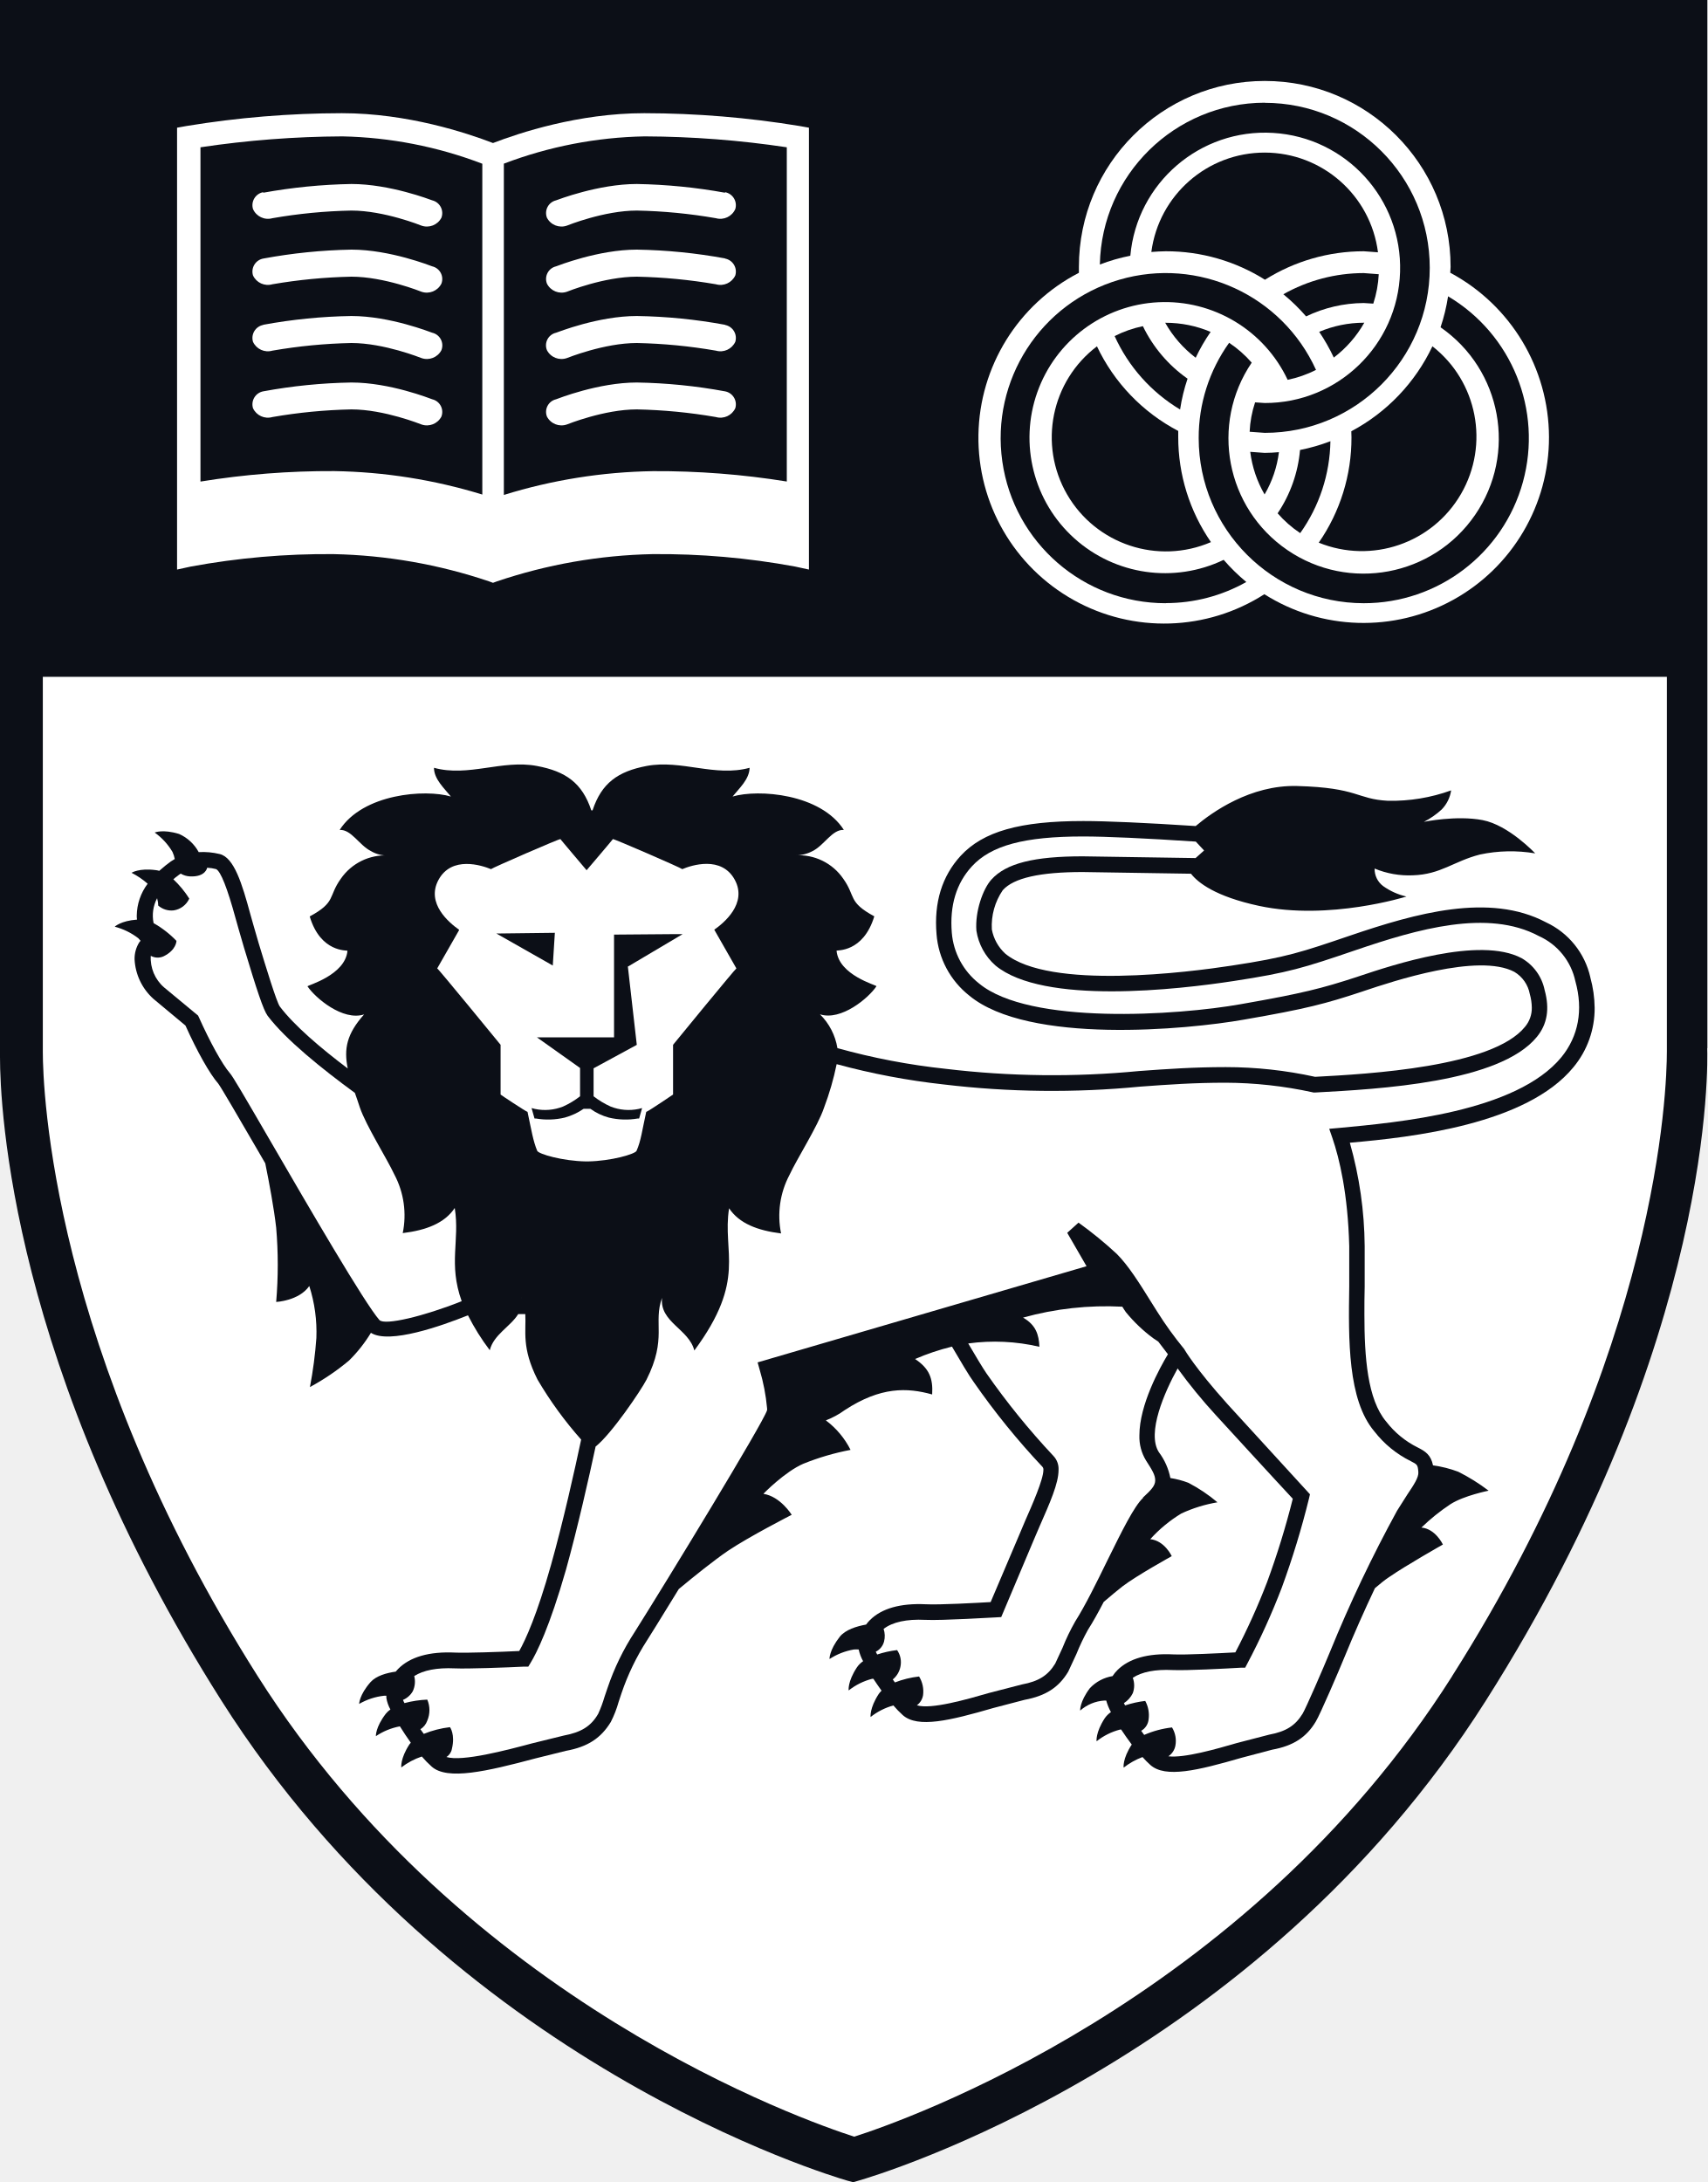
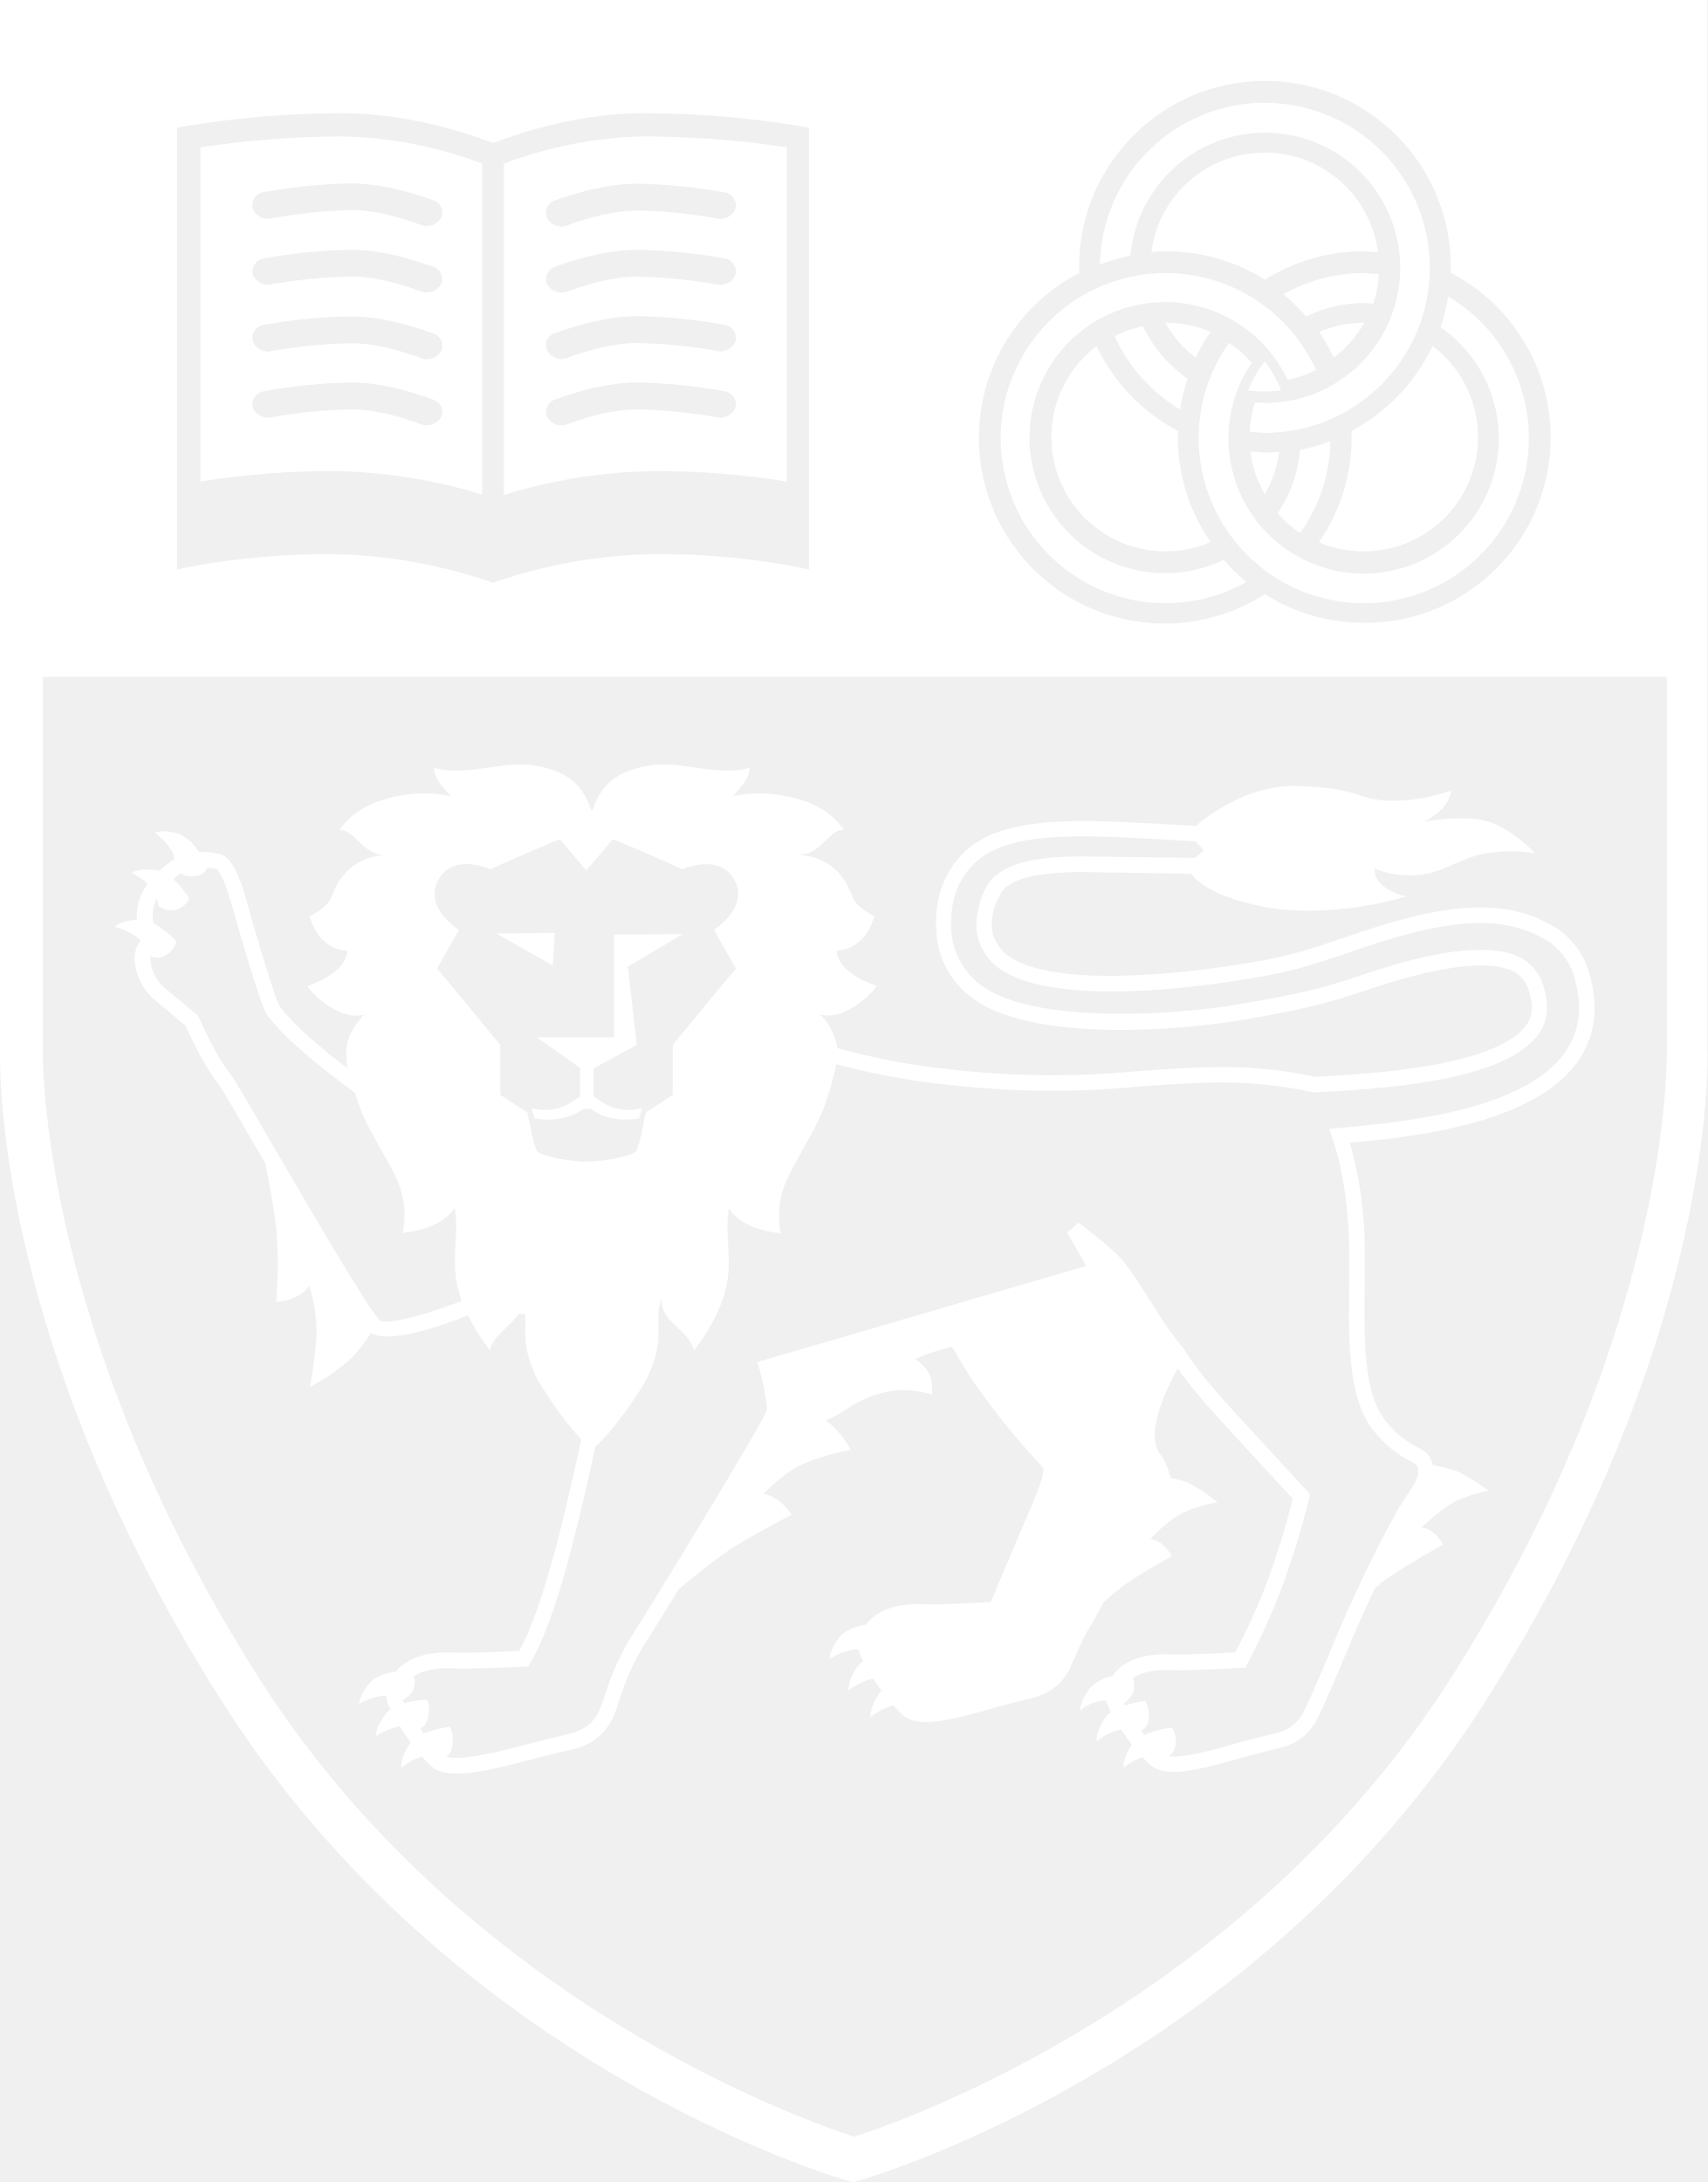
<svg xmlns="http://www.w3.org/2000/svg" viewBox="0 0 313.04 400">
  <defs>
-     <style>.cls-1{fill:#0c0f17;}.cls-2{fill:#fff;}.cls-3{fill:#26272b;}</style>
+     <style>.cls-1{fill:#fff;}</style>
  </defs>
  <g id="Layer_2" data-name="Layer 2">
    <g id="Layer_1-2" data-name="Layer 1">
-       <path class="cls-1" d="M313,192.13V0H0V192.28c0,.16,0,.66,0,1.47,0,9.08,2,57.12,40.59,118,42.19,66.57,111.82,87.15,114.75,88l1.06.29,1-.29c2.95-.85,72.79-21.42,115-88,42.1-66.33,40.65-117.44,40.57-119.58" />
-       <path class="cls-2" d="M146.58,23.1a176.61,176.61,0,0,0-28.48-2.35c-12.06,0-22.94,3.63-27.72,5.47-4.79-1.84-15.66-5.47-27.71-5.47A176.66,176.66,0,0,0,34.18,23.1l-1.72.31v81l2.52-.55a137.28,137.28,0,0,1,26.17-2.28,95.17,95.17,0,0,1,28.52,5l.71.26.71-.26a95.18,95.18,0,0,1,28.53-5,137.06,137.06,0,0,1,26.15,2.28l2.53.55v-81Z" />
-       <path class="cls-1" d="M88.38,30a76.25,76.25,0,0,0-25.63-5,181.57,181.57,0,0,0-26,2V88.28a148.2,148.2,0,0,1,24.54-1.92,97.85,97.85,0,0,1,27.13,4.3V30Z" />
-       <path class="cls-1" d="M118.19,25a76.59,76.59,0,0,0-25.82,5V90.73a97.48,97.48,0,0,1,27.34-4.36,148.72,148.72,0,0,1,24.53,1.9V27a180.25,180.25,0,0,0-26.05-2" />
-       <path class="cls-2" d="M48.25,35.23a2.43,2.43,0,0,0-1.87,3.09A3,3,0,0,0,49.94,40a94.94,94.94,0,0,1,14.48-1.4c6,0,12.77,2.73,12.84,2.76a3,3,0,0,0,3.66-1.44,2.41,2.41,0,0,0-1.67-3.19c-.33-.11-7.76-3-14.83-3a100.4,100.4,0,0,0-16.17,1.6" />
-       <path class="cls-2" d="M48.25,47.4a2.43,2.43,0,0,0-1.87,3.09,3,3,0,0,0,3.56,1.62,97,97,0,0,1,14.48-1.39c6,0,12.77,2.73,12.84,2.76A3,3,0,0,0,80.92,52a2.38,2.38,0,0,0-1.67-3.17c-.33-.11-7.76-3.07-14.83-3.07A98.63,98.63,0,0,0,48.25,47.4" />
-       <path class="cls-2" d="M48.25,59.57a2.43,2.43,0,0,0-1.87,3.09,3,3,0,0,0,3.56,1.62,96.39,96.39,0,0,1,14.48-1.4c6,0,12.77,2.74,12.84,2.76a3,3,0,0,0,3.66-1.44A2.38,2.38,0,0,0,79.25,61c-.33-.1-7.76-3.07-14.83-3.07a97.42,97.42,0,0,0-16.17,1.61" />
-       <path class="cls-2" d="M48.25,71.74a2.43,2.43,0,0,0-1.87,3.09,3,3,0,0,0,3.56,1.62,96.39,96.39,0,0,1,14.48-1.4c6,0,12.77,2.74,12.84,2.76a3,3,0,0,0,3.66-1.44,2.38,2.38,0,0,0-1.67-3.17c-.33-.11-7.76-3.08-14.83-3.08a98.11,98.11,0,0,0-16.17,1.62" />
-       <path class="cls-2" d="M132.92,35.23a2.43,2.43,0,0,1,1.88,3.09A3,3,0,0,1,131.24,40a95.15,95.15,0,0,0-14.49-1.4c-6,0-12.75,2.73-12.82,2.76a3,3,0,0,1-3.66-1.44,2.39,2.39,0,0,1,1.66-3.19c.32-.11,7.76-3,14.82-3a100.08,100.08,0,0,1,16.17,1.6" />
-       <path class="cls-2" d="M132.92,47.4a2.43,2.43,0,0,1,1.88,3.09,3,3,0,0,1-3.56,1.62,97.25,97.25,0,0,0-14.49-1.39c-6,0-12.75,2.73-12.82,2.76A3,3,0,0,1,100.27,52a2.37,2.37,0,0,1,1.66-3.17c.32-.11,7.76-3.07,14.82-3.07a98.32,98.32,0,0,1,16.17,1.61" />
-       <path class="cls-2" d="M132.92,59.57a2.43,2.43,0,0,1,1.88,3.09,3,3,0,0,1-3.56,1.62,96.6,96.6,0,0,0-14.49-1.4c-6,0-12.75,2.74-12.82,2.76a3,3,0,0,1-3.66-1.44A2.36,2.36,0,0,1,101.93,61c.32-.1,7.76-3.07,14.82-3.07a97.12,97.12,0,0,1,16.17,1.61" />
-       <path class="cls-2" d="M132.92,71.74a2.43,2.43,0,0,1,1.88,3.09,3,3,0,0,1-3.56,1.62,96.6,96.6,0,0,0-14.49-1.4c-6,0-12.75,2.74-12.82,2.76a3,3,0,0,1-3.66-1.44,2.37,2.37,0,0,1,1.66-3.17c.32-.11,7.76-3.08,14.82-3.08a97.8,97.8,0,0,1,16.17,1.62" />
-       <path class="cls-2" d="M266.21,307.28C228.29,367.1,165.35,388.9,156.6,391.69c-8.71-2.8-71.45-24.59-109.35-84.41S7.85,199.38,7.85,192.84c0-.47,0-.73,0-.77v-68H305.58v67.87s0,.31,0,.8c0,6.72-1.4,54.7-39.39,114.55" />
-       <path class="cls-1" d="M291.55,179.16a14.67,14.67,0,0,0-8.12-10.08c-10.38-5.5-23.94-1.64-35.83,2.4-9,3.06-11.67,4-21.84,5.54-7.68,1.18-33.36,4.51-41.48-2.21a8,8,0,0,1-2.45-4.42,11.58,11.58,0,0,1,2-7.2c2-2.25,6.84-3.33,14.63-3.33l19.88.31c1.24,1.6,4.42,4.17,12.5,5.9,12.84,2.74,27-1.72,27-1.72a11.81,11.81,0,0,1-4.28-1.92,3.9,3.9,0,0,1-1.56-3.21,16.29,16.29,0,0,0,7,1.24c5.13-.15,7.52-2.59,12.31-3.81a26.93,26.93,0,0,1,10.13-.21s-4.84-5.18-9.65-6.1-10.76.32-10.76.32a14.39,14.39,0,0,0,3.28-2.28,6.33,6.33,0,0,0,1.72-3.49,32.19,32.19,0,0,1-11.56,1.91c-5.82-.3-5.39-2.41-16.69-2.71-8.57-.23-15.65,4.86-18.58,7.34-9.16-.6-16.37-.92-20.6-.92-11.64,0-18.36,1.91-22.48,6.37-3.43,3.73-4.92,8.57-4.43,14.37a15.89,15.89,0,0,0,6,11.26c10.86,9,40,6.24,50.33,4.41,11.55-2,15-2.93,21.69-5.14l.38-.13c5.18-1.74,20.93-7,27.53-3.49a6,6,0,0,1,2.83,4.06,9.45,9.45,0,0,1,.37,2.49,5.32,5.32,0,0,1-1.27,3.55c-6,7.36-28.64,8.62-38.46,9.14a76.38,76.38,0,0,0-16.37-1.78c-5.84,0-10.73.34-15.9.72a164.66,164.66,0,0,1-35.41-.4,122.42,122.42,0,0,1-19.89-3.8,11.24,11.24,0,0,0-3.2-6.2c3.88,1.26,8.94-3,10.36-5.15,0-.21-6.9-2-7.32-6.51,0-.14,4.88.41,6.92-6.3-4.88-2.64-3.35-3.62-5.7-6.91a9.9,9.9,0,0,0-8.75-4.27A6.7,6.7,0,0,0,149,156c2.12-1.07,3.59-4,5.7-3.86-4.25-6.65-15.66-7.52-20.4-6.12,1.22-1.51,3.09-3.19,3.12-5.27-6.31,1.74-12.49-1.53-18.86-.34-5.27,1-8.28,3.13-9.93,8.14h-.23c-1.66-5-4.66-7.15-10-8.14-6.35-1.19-12.54,2.08-18.84.34,0,2.08,1.89,3.76,3.1,5.27-4.72-1.4-16.13-.53-20.39,6.12,2.12-.12,3.58,2.79,5.7,3.86a5.74,5.74,0,0,0,3.25.82,9.92,9.92,0,0,0-8.74,4.27c-2.36,3.29-.82,4.27-5.7,6.91,2,6.71,6.93,6.16,6.92,6.3-.42,4.48-7.3,6.3-7.33,6.51,1.43,2.13,6.48,6.41,10.38,5.15-3.2,3.58-3.73,6.31-3,9.91-5-3.76-9.86-7.92-12.46-11.37-.61-.88-2.56-7.29-3.85-11.53l-1-3.45-.52-1.84c-1.55-5.71-3-10.49-5.65-11.12a13,13,0,0,0-3.84-.35,7.59,7.59,0,0,0-3.6-3.33c-3-.92-4.47-.26-4.47-.26a11.68,11.68,0,0,1,3.26,3.55,5.91,5.91,0,0,1,.42,1.3,9.77,9.77,0,0,0-1.44,1l-.23.17c-.31.25-.73.6-1.18,1a3.25,3.25,0,0,0-.62-.13c-3.12-.41-4.45.49-4.45.49a14.39,14.39,0,0,1,2.95,2,9.93,9.93,0,0,0-2,5.85c0,.23,0,.47.05.73-3,.22-4.09,1.3-4.09,1.3A12,12,0,0,1,25.36,172a4.24,4.24,0,0,1,.41.46l-.23.27a5.67,5.67,0,0,0-.87,3.13,10.44,10.44,0,0,0,3.46,7.25L34,188c2.12,4.73,4.46,8.88,6,10.63.48.6,3.75,6.23,7.22,12.2l1.41,2.43c.74,3.65,1.59,8.21,2,11.79a80.15,80.15,0,0,1,0,13.62s4.18-.2,6.07-2.92A27.68,27.68,0,0,1,58,245.27a77.24,77.24,0,0,1-1.18,9A42.65,42.65,0,0,0,64,249.4a26.2,26.2,0,0,0,4-5.07c3.36,2.14,13-1.29,17.79-3.21a41.11,41.11,0,0,0,4,6.4c.71-2.87,3.78-4.32,5.21-6.62h1.3c.18,3.15-.73,6.12,2.24,12a69.69,69.69,0,0,0,8,11c-1.13,5.34-3.3,15.08-5.53,23-2.57,9.13-4.64,13.66-5.82,15.76-3.44.17-9.71.38-11.71.29-4.77-.23-8.31.78-10.5,3a6.48,6.48,0,0,0-.44.49c-1.66.23-3.57.76-4.61,1.92-2.08,2.36-2.09,4-2.09,4a11.62,11.62,0,0,1,4.57-1.5c.15,0,.29,0,.42,0v.4a6.5,6.5,0,0,0,.74,2.12,4,4,0,0,0-.85.79c-1.91,2.49-1.81,4.1-1.81,4.1a11.7,11.7,0,0,1,4.4-1.8c.61,1,1.3,2,2,3a2.34,2.34,0,0,0-.25.3c-1.72,2.64-1.49,4.23-1.49,4.23a12.86,12.86,0,0,1,3.76-2,19,19,0,0,0,1.82,1.86c2.87,2.53,10,.89,19-1.51l5.6-1.39c4-.73,6.41-2.32,8.22-5.28a19.55,19.55,0,0,0,1.44-3.69l.52-1.57a43.72,43.72,0,0,1,4.7-9.73c.09-.12,2.51-4,5.81-9.39,2.92-2.43,6.44-5.25,9-7,3.91-2.63,11.7-6.61,11.7-6.61s-2.08-3.37-5.18-3.84c-.06,0,3.95-4.07,7.31-5.52a46.13,46.13,0,0,1,8.66-2.54,15.42,15.42,0,0,0-4.53-5.41,15,15,0,0,0,3.49-1.9c6.57-4.29,11.42-4.13,16-2.85.18-3-.57-4.79-3.13-6.5a42.59,42.59,0,0,1,6.76-2.27c1.5,2.57,3.19,5.42,4,6.51a134.42,134.42,0,0,0,12.61,15.55.77.77,0,0,1,.15.57c0,1.72-2.1,6.5-3.31,9.23l-1,2.37-5.36,12.6c-2.42.14-9.43.53-11.88.4-4.65-.22-8.1.76-10.24,2.89a6.67,6.67,0,0,0-.71.83c-1.73.31-3.81.94-4.84,2.25-1.95,2.49-1.87,4.07-1.87,4.07a11.79,11.79,0,0,1,4.48-1.75,6.26,6.26,0,0,1,.87,0,7.88,7.88,0,0,0,.81,2.15,4.19,4.19,0,0,0-1.15,1.15c-1.73,2.63-1.5,4.21-1.5,4.21a11.66,11.66,0,0,1,4.31-2.14l.22,0c.46.72,1,1.46,1.5,2.18a4.8,4.8,0,0,0-.51.59c-1.72,2.64-1.5,4.24-1.5,4.24a11.65,11.65,0,0,1,4.18-2.12,18.55,18.55,0,0,0,1.73,1.78c2.75,2.42,8.62,1,16.62-1.32l5.7-1.49c3.86-.72,6.26-2.26,8-5.16l1.5-3.23a39.64,39.64,0,0,1,2.12-4.45c.93-1.45,1.9-3.21,2.89-5.11,1.34-1.14,2.58-2.19,3.47-2.87,2.55-1.95,9-5.52,9-5.52s-1.3-2.84-3.94-3.11a25.43,25.43,0,0,1,5.7-4.71,25.9,25.9,0,0,1,6.62-2.05,28.68,28.68,0,0,0-5.34-3.58,16.11,16.11,0,0,0-3.29-.87,11.59,11.59,0,0,0-2.11-4.74c-2.27-3.52,1.06-11.07,3.44-15.35a96.82,96.82,0,0,0,6.95,8.5S234.42,272,237,274.75A150.13,150.13,0,0,1,232.3,290a122,122,0,0,1-5.83,12.91c-2.78.15-9.08.48-11.39.37-4.64-.23-8.09.75-10.23,2.88a6.61,6.61,0,0,0-.89,1.1,7.38,7.38,0,0,0-4.15,2.2c-1.9,2.51-1.79,4.12-1.79,4.12a7.44,7.44,0,0,1,4.44-1.84h.34a10,10,0,0,0,.86,2.12,4.46,4.46,0,0,0-1.13,1.12c-1.72,2.64-1.5,4.23-1.5,4.23a11.46,11.46,0,0,1,4.31-2.15l.2,0c.61.92,1.27,1.86,1.94,2.75l0,0c-1.73,2.62-1.49,4.23-1.49,4.23a13.08,13.08,0,0,1,3.46-1.94,18.23,18.23,0,0,0,1.45,1.46c2.76,2.43,8.66,1,16.68-1.32l5.64-1.49c3.87-.71,6.27-2.26,8-5.16.79-1.29,4.3-9.46,5.26-11.82,1.73-4.24,3.68-8.62,5.58-12.63.95-.81,1.83-1.53,2.55-2,3.16-2.19,9.91-6,9.91-6s-1.35-2.89-3.94-3.11a37.32,37.32,0,0,1,5.32-4.28c2.48-1.59,7-2.48,7-2.48a34.93,34.93,0,0,0-5.56-3.47,21,21,0,0,0-4.63-1.17c-.4-1.91-1.36-2.56-2.82-3.29a16.53,16.53,0,0,1-5.76-4.73c-3.46-4.08-4-11.87-4-19.64,0-1.71,0-3.42.05-5.1v-7.46a71.34,71.34,0,0,0-2.72-18.93c11.44-1,32.4-3.35,41-13.85a16.86,16.86,0,0,0,3.88-10.87,21.69,21.69,0,0,0-.79-5.57" />
-       <path class="cls-2" d="M209.5,274.56c1.52-1.41,2.28-2.18,2.28-3.18s-.56-1.89-1.69-3.65a8.32,8.32,0,0,1-1.21-4.6c0-5.63,3.75-12.41,5.23-14.87-.42-.53-1-1.3-1.76-2.31l-.95-.64a27.84,27.84,0,0,1-5-4.77c-.21-.28-.42-.64-.65-1a56.83,56.83,0,0,0-18.2,2c2.35,1.35,2.9,3.1,3,5.35a35.86,35.86,0,0,0-13.05-.61c1.33,2.27,2.69,4.54,3.32,5.45a134.4,134.4,0,0,0,12.3,15.17,3.45,3.45,0,0,1,.94,2.56c0,2.48-1.57,6-3.51,10.42l-1,2.34-6,14.22-.88.05c-.41,0-9.95.61-13.07.46-3.4-.17-6,.41-7.61,1.66a4.07,4.07,0,0,1,.08,2.31,2.91,2.91,0,0,1-1.52,1.87,5,5,0,0,0,.26.51,18.66,18.66,0,0,1,3.65-.81,3.91,3.91,0,0,1,.61,3.06,4,4,0,0,1-1.4,2.32l.39.55a17.65,17.65,0,0,1,4.43-1.09,5.21,5.21,0,0,1,.73,3.44,2.88,2.88,0,0,1-1.13,1.84c2.55.81,9.15-1.08,13.26-2.27l6-1.55c3.06-.57,4.77-1.65,6.1-3.83l1.33-2.87a38.39,38.39,0,0,1,2.34-4.86c1.83-2.89,3.91-7.11,5.91-11.21,2.62-5.31,4.88-9.91,6.54-11.45" />
-       <path class="cls-3" d="M95.66,237.86c0,.06,0,.11,0,.17h0a1.15,1.15,0,0,1-.06-.17" />
-       <path class="cls-2" d="M83.37,221.44c-1.85,2.78-5.2,4.08-9.54,4.61a16,16,0,0,0-1.52-10.71c-1.4-3-5.21-9-6.34-12.32-.32-1-.62-1.83-.91-2.67-6-4.39-12.66-9.73-16-14.14-.78-1.05-2-4.77-4.31-12.43l-1-3.44-.54-1.92c-1.54-5.64-2.75-8.7-3.6-9.1a8.29,8.29,0,0,0-1.63-.25h0s-.27,1.73-3.16,1.59a3.63,3.63,0,0,1-1.69-.51,6.68,6.68,0,0,0-.68.5l-.25.18-.42.36a18.34,18.34,0,0,1,2.92,3.54,3.75,3.75,0,0,1-2.86,2.16A3.65,3.65,0,0,1,29,166a4.86,4.86,0,0,0-.2-1.34,6.84,6.84,0,0,0-.64,4.57,18.12,18.12,0,0,1,4.19,3.25s0,1.67-2.36,2.83a2.61,2.61,0,0,1-2.35-.09A7.1,7.1,0,0,0,30.07,181l6.24,5.17.15.31c2,4.48,4.31,8.68,5.67,10.23.52.57,2.38,3.74,7.55,12.65C56.53,221.16,66.9,239,69.57,242c1,1,8.1-.69,15.07-3.47-2.48-6.9-.32-11.12-1.27-17.05" />
-       <path class="cls-2" d="M288.81,179.9a11.77,11.77,0,0,0-6.71-8.31c-9.36-5-22.23-1.28-33.55,2.58-9.64,3.29-12.3,4.12-22.33,5.66-10.22,1.57-34.94,4.44-43.73-2.84a10.64,10.64,0,0,1-3.49-6.37c-.28-3.51,1.2-7.68,2.75-9.38,2.7-3,7.86-4.26,16.74-4.26l20.69.32,1.56-1.39-1.52-1.63c-9.21-.61-16.46-.94-20.66-.94-10.76,0-16.86,1.64-20.38,5.47-2.87,3.11-4.1,7.21-3.69,12.18a13.18,13.18,0,0,0,5,9.3c9.24,7.65,36.34,5.87,48,3.79,11.37-2,14.76-2.87,21.3-5l.38-.13c6-2,22.08-7.39,29.78-3.3a8.76,8.76,0,0,1,4.22,5.84c.95,3.45.49,6.26-1.43,8.6-6.84,8.37-28.85,9.55-40.68,10.19h-.26l-.2-.05a76.08,76.08,0,0,0-15.93-1.75c-5.71,0-10.54.34-15.66.72a167.12,167.12,0,0,1-36-.4,128.14,128.14,0,0,1-19.63-3.72,52.09,52.09,0,0,1-2.32,8c-1.13,3.36-4.93,9.29-6.33,12.31a16.06,16.06,0,0,0-1.54,10.72c-4.33-.54-7.68-1.83-9.53-4.61-1.3,8.14,3.3,13-6.37,26.07-1-3.94-6.39-5.19-5.92-9.65-1.69,4.64,1,7.33-2.85,15-1,1.94-6.39,9.93-9.33,12.26-1.19,5.55-3.29,14.88-5.43,22.57-3,10.48-5.35,15.22-6.52,17.13l-.39.64-.75,0c-3.11.16-10.43.43-12.75.32-3.22-.15-5.74.34-7.41,1.41a4.12,4.12,0,0,1-.26,2.77,3.71,3.71,0,0,1-1.8,1.6,3.69,3.69,0,0,0,.27.59,19.06,19.06,0,0,1,4.18-.64,4.9,4.9,0,0,1,0,3.86A3,3,0,0,1,77.07,317c.2.29.41.57.62.85a18.3,18.3,0,0,1,4.8-1.23s1,1.31.35,4a2.19,2.19,0,0,1-1,1.47c2.91.9,11.1-1.27,15.7-2.5l5.81-1.43c3.16-.59,5-1.69,6.32-4a22.54,22.54,0,0,0,1.15-3.09l.55-1.62a45.1,45.1,0,0,1,5-10.3c6-9.52,23.54-38.3,24.25-40.62a1.36,1.36,0,0,0,0-.42,36,36,0,0,0-1.35-7l-.38-1.36,60.3-17.63L195.65,226l2.07-1.87a72.57,72.57,0,0,1,7,5.72c2.12,2.11,4.17,5.38,6.32,8.84l1.1,1.75a65.45,65.45,0,0,0,4.87,6.76l.09.11.06.11s1.92,3.35,7.89,10l15.1,16.51-.17.74A155.38,155.38,0,0,1,235,291a125.49,125.49,0,0,1-6.35,14l-.38.72-.8,0c-2.91.17-9.91.54-12.49.43-3.2-.16-5.68.34-7.31,1.42a4.08,4.08,0,0,1,0,2.82,4.56,4.56,0,0,1-1.63,1.83l.22.41a18.64,18.64,0,0,1,3.69-.82,5.49,5.49,0,0,1,.62,3.38,2.73,2.73,0,0,1-1.36,2.1l.55.75a17.68,17.68,0,0,1,5.1-1.37,4.71,4.71,0,0,1,.62,3.34,3,3,0,0,1-1.29,1.95c2.93.35,8.8-1.34,12.59-2.44l5.91-1.53c3.06-.57,4.77-1.65,6.11-3.84.58-.94,3.83-8.43,5.05-11.41a251,251,0,0,1,12.27-25.8l1.9-3c1.12-1.67,2.09-3.1,2-4.09-.11-1.34-.19-1.38-1.4-2a19.21,19.21,0,0,1-6.65-5.43c-4.92-5.79-4.77-16.86-4.62-26.62v-7.35c-.25-9.65-1.81-16.1-3.08-19.81l-.59-1.71,1.82-.16c10.55-1,32.51-2.9,40.77-13,3.1-3.83,4-8.62,2.54-13.88" />
-       <path class="cls-2" d="M231.86,66.24a22.3,22.3,0,0,1,3,5.3,21.75,21.75,0,0,1-3,.23,23.55,23.55,0,0,1-3.05-.21,22.61,22.61,0,0,1,3.05-5.32" />
-       <path class="cls-2" d="M219.2,65.58a21.09,21.09,0,0,1-5.59-6.41h.11a21.18,21.18,0,0,1,8.22,1.67,33.09,33.09,0,0,0-2.74,4.74m-18.12-2.13A33.87,33.87,0,0,0,216,79c0,.38,0,.75,0,1.12a33.79,33.79,0,0,0,6,19.26,20.92,20.92,0,0,1-20.85-35.93M250,59.16h.11a21,21,0,0,1-5.59,6.39,34.64,34.64,0,0,0-2.68-4.72A21.08,21.08,0,0,1,250,59.16m-36.28-13.1c-.88,0-1.77.07-2.65.13a20.95,20.95,0,0,1,41.55.06L250,46.06a34,34,0,0,0-18.1,5.22,34,34,0,0,0-18.17-5.22m34,33a34.2,34.2,0,0,0,14.87-15.58,21,21,0,0,1-20.84,36,33.7,33.7,0,0,0,6-19.29Zm-18.53,3.77,2.63.19c.89,0,1.76-.06,2.63-.13a20.26,20.26,0,0,1-2.63,7.75,20.71,20.71,0,0,1-2.63-7.81M265.87,50c0-.36.06-.73.06-1.09a34.07,34.07,0,1,0-68.14,0l0,1.1a34.05,34.05,0,1,0,34,58.92,34,34,0,0,0,52.18-28.81A34.28,34.28,0,0,0,265.87,50" />
+       <path class="cls-1" d="M247.79,80.12a33.7,33.7,0,0,1-6,19.29,20.76,20.76,0,0,0,8.21,1.66,20.93,20.93,0,0,0,12.63-37.64A34.2,34.2,0,0,1,247.76,79Z" />
+       <path class="cls-1" d="M244.52,65.56a21,21,0,0,0,5.59-6.39H250a21.08,21.08,0,0,0-8.16,1.68A34.64,34.64,0,0,1,244.52,65.56Z" />
+       <path class="cls-1" d="M231.89,51.28A34,34,0,0,1,250,46.06l2.63.19a20.95,20.95,0,0,0-41.55-.06c.88-.06,1.77-.13,2.65-.13A34,34,0,0,1,231.89,51.28Z" />
+       <path class="cls-1" d="M229.23,82.78a20.71,20.71,0,0,0,2.63,7.81,20.26,20.26,0,0,0,2.63-7.75c-.87.07-1.74.13-2.63.13Z" />
+       <path class="cls-1" d="M219.2,65.58a33.09,33.09,0,0,1,2.74-4.74,21.19,21.19,0,0,0-8.22-1.68h-.11A21.09,21.09,0,0,0,219.2,65.58Z" />
+       <path class="cls-1" d="M213.72,101.07a20.76,20.76,0,0,0,8.21-1.69,33.79,33.79,0,0,1-6-19.26c0-.37,0-.74,0-1.12a33.87,33.87,0,0,1-14.89-15.55,20.93,20.93,0,0,0,12.64,37.62Z" />
+       <path class="cls-1" d="M209.5,274.56c1.52-1.41,2.28-2.18,2.28-3.18s-.56-1.89-1.69-3.65a8.32,8.32,0,0,1-1.21-4.6c0-5.63,3.75-12.41,5.23-14.87-.42-.53-1-1.3-1.76-2.31l-.95-.64a27.84,27.84,0,0,1-5-4.77c-.21-.28-.42-.64-.65-1a56.83,56.83,0,0,0-18.2,2c2.35,1.35,2.9,3.1,3,5.35a35.86,35.86,0,0,0-13.05-.61c1.33,2.27,2.69,4.54,3.32,5.45a134.4,134.4,0,0,0,12.3,15.17,3.45,3.45,0,0,1,.94,2.56c0,2.48-1.57,6-3.51,10.42l-1,2.34-6,14.22-.88.05c-.41,0-9.95.61-13.07.46-3.4-.17-6,.41-7.61,1.66a4.07,4.07,0,0,1,.08,2.31,2.91,2.91,0,0,1-1.52,1.87,5,5,0,0,0,.26.51,18.66,18.66,0,0,1,3.65-.81,3.91,3.91,0,0,1,.61,3.06,4,4,0,0,1-1.4,2.32l.39.55a17.65,17.65,0,0,1,4.43-1.09,5.21,5.21,0,0,1,.73,3.44,2.88,2.88,0,0,1-1.13,1.84c2.55.81,9.15-1.08,13.26-2.27l6-1.55c3.06-.57,4.77-1.65,6.1-3.83l1.33-2.87a38.39,38.39,0,0,1,2.34-4.86c1.83-2.89,3.91-7.11,5.91-11.21,2.62-5.31,4.88-9.91,6.54-11.45" />
+       <path class="cls-1" d="M95.66,237.86c0,.06,0,.11,0,.17h0a1.15,1.15,0,0,1-.06-.17" />
+       <path class="cls-1" d="M231.86,66.24a22.3,22.3,0,0,1,3,5.3,21.75,21.75,0,0,1-3,.23,23.55,23.55,0,0,1-3.05-.21,22.61,22.61,0,0,1,3.05-5.32" />
      <path class="cls-1" d="M238.33,82.49a33.9,33.9,0,0,0,5.57-1.61,29.89,29.89,0,0,1-5.54,16.85,20.79,20.79,0,0,1-4.14-3.63,24.68,24.68,0,0,0,4.11-11.61" />
-       <path class="cls-1" d="M231.86,18.85a30.25,30.25,0,0,1,0,60.5l-2.77-.2a19.91,19.91,0,0,1,1-5.39l1.77.12a24.78,24.78,0,1,0-24.64-27,33.57,33.57,0,0,0-5.59,1.61,30.28,30.28,0,0,1,30.23-29.66" />
+       <path class="cls-1" d="M231.86,18.85a30.25,30.25,0,0,1,0,60.5l-2.77-.2a20.29,20.29,0,0,1,1-5.39l1.78.12a24.78,24.78,0,1,0-24.64-27,33.57,33.57,0,0,0-5.59,1.61,30.28,30.28,0,0,1,30.23-29.66" />
      <path class="cls-1" d="M250,50.06l2.76.21a20.49,20.49,0,0,1-1,5.39L250,55.55A24.76,24.76,0,0,0,239.44,58a34,34,0,0,0-4.17-4.06A30.07,30.07,0,0,1,250,50.06" />
      <path class="cls-1" d="M213.72,110.58a30.26,30.26,0,1,1,27.54-42.77,20.84,20.84,0,0,1-5.2,1.82,24.85,24.85,0,1,0-11.73,33,35.35,35.35,0,0,0,4.15,4.06,30,30,0,0,1-14.76,3.87" />
      <path class="cls-1" d="M209.52,59.79a25.1,25.1,0,0,0,8.19,9.63,32.79,32.79,0,0,0-1.37,5.65,30.21,30.21,0,0,1-12-13.46,20.63,20.63,0,0,1,5.19-1.82" />
      <path class="cls-1" d="M250,110.58a30.29,30.29,0,0,1-30.25-30.26,29.86,29.86,0,0,1,5.58-17.48,20.76,20.76,0,0,1,4.14,3.64A24.78,24.78,0,1,0,264.09,60a34.13,34.13,0,0,0,1.38-5.68A30.25,30.25,0,0,1,250,110.58" />
-       <path class="cls-2" d="M130.94,170.43c1.79-1.25,6.07-4.8,3.79-9.1-2.43-4.55-8-2.7-9.65-2-.23-.24-12.56-5.6-12.73-5.51.12-.07-4.81,5.71-4.81,5.71s-4.9-5.78-4.8-5.71c-.18-.09-12.5,5.27-12.73,5.51-1.65-.68-7.22-2.53-9.64,2-2.3,4.3,2,7.85,3.78,9.1l0,.1-4,7c.07-.12,11.62,14,11.62,14s0,9.08,0,9.12,4.6,3.09,4.94,3.18c.74,3.46,1,5.25,1.77,7.13.26.6,4.66,1.88,8.95,1.95h.34c4.27-.07,8.68-1.35,8.93-1.95.82-1.88,1-3.67,1.77-7.13.36-.09,4.92-3.18,4.92-3.18s0-9.1,0-9.12,11.55-14.11,11.61-14l-4-7a.69.69,0,0,1-.05-.1" />
+       <path class="cls-1" d="M291.55,179.16h0a14.67,14.67,0,0,0-8.12-10.08c-10.38-5.5-23.94-1.64-35.83,2.4-9,3.06-11.67,4-21.84,5.54-7.68,1.18-33.36,4.51-41.48-2.21a8,8,0,0,1-2.45-4.42,11.58,11.58,0,0,1,2-7.2c2-2.25,6.84-3.33,14.63-3.33l19.88.31c1.24,1.6,4.42,4.17,12.5,5.9,12.84,2.74,27-1.72,27-1.72a11.81,11.81,0,0,1-4.28-1.92,3.9,3.9,0,0,1-1.56-3.21,16.29,16.29,0,0,0,7,1.24c5.13-.15,7.52-2.59,12.31-3.81a26.93,26.93,0,0,1,10.13-.21s-4.84-5.18-9.65-6.1-10.76.32-10.76.32a14.39,14.39,0,0,0,3.28-2.28,6.33,6.33,0,0,0,1.72-3.49,32.19,32.19,0,0,1-11.56,1.91c-5.82-.3-5.39-2.41-16.69-2.71-8.57-.23-15.65,4.86-18.58,7.34-9.16-.6-16.37-.92-20.6-.92-11.64,0-18.36,1.91-22.48,6.37-3.43,3.73-4.92,8.57-4.43,14.37a15.89,15.89,0,0,0,6,11.26c10.86,9,40,6.24,50.33,4.41,11.55-2,15-2.93,21.69-5.14l.38-.13c5.18-1.74,20.93-7,27.53-3.49a6,6,0,0,1,2.83,4.06,9.45,9.45,0,0,1,.37,2.49,5.32,5.32,0,0,1-1.27,3.55c-6,7.36-28.64,8.62-38.46,9.14a76.38,76.38,0,0,0-16.37-1.78c-5.84,0-10.73.34-15.9.72a164.66,164.66,0,0,1-35.41-.4,122.42,122.42,0,0,1-19.89-3.8,11.24,11.24,0,0,0-3.2-6.2c3.88,1.26,8.94-3,10.36-5.15,0-.21-6.9-2-7.32-6.51,0-.14,4.88.41,6.92-6.3-4.88-2.64-3.35-3.62-5.7-6.91a9.9,9.9,0,0,0-8.75-4.27A6.7,6.7,0,0,0,149,156c2.12-1.07,3.59-4,5.7-3.86-4.25-6.65-15.66-7.52-20.4-6.12,1.22-1.51,3.09-3.19,3.12-5.27-6.31,1.74-12.49-1.53-18.86-.34-5.27,1-8.28,3.13-9.93,8.14h-.23c-1.66-5-4.66-7.15-10-8.14-6.35-1.19-12.54,2.08-18.84.34,0,2.08,1.89,3.76,3.1,5.27-4.72-1.4-16.13-.53-20.39,6.12,2.12-.12,3.58,2.79,5.7,3.86a5.74,5.74,0,0,0,3.25.82,9.92,9.92,0,0,0-8.74,4.27c-2.36,3.29-.82,4.27-5.7,6.91,2,6.71,6.93,6.16,6.92,6.3-.42,4.48-7.3,6.3-7.33,6.51,1.43,2.13,6.48,6.41,10.38,5.15-3.2,3.58-3.73,6.31-3,9.91-5-3.76-9.86-7.92-12.46-11.37-.61-.88-2.56-7.29-3.85-11.53l-1-3.45-.52-1.84c-1.55-5.71-3-10.49-5.65-11.12a13,13,0,0,0-3.84-.35,7.63,7.63,0,0,0-3.6-3.33c-3-.92-4.47-.26-4.47-.26a11.68,11.68,0,0,1,3.26,3.55,5.91,5.91,0,0,1,.42,1.3,9.77,9.77,0,0,0-1.44,1l-.23.17c-.31.25-.73.6-1.18,1a3.25,3.25,0,0,0-.62-.13c-3.12-.41-4.45.49-4.45.49a14.39,14.39,0,0,1,2.95,2,9.93,9.93,0,0,0-2,5.85c0,.23,0,.47.05.73-3,.22-4.09,1.3-4.09,1.3A12,12,0,0,1,25.36,172a4.24,4.24,0,0,1,.41.46l-.23.27a5.67,5.67,0,0,0-.87,3.13,10.44,10.44,0,0,0,3.46,7.25L34,188c2.12,4.73,4.46,8.88,6,10.63.48.6,3.75,6.23,7.22,12.2l1.41,2.43c.74,3.65,1.59,8.21,2,11.79a80.15,80.15,0,0,1,0,13.62s4.18-.2,6.07-2.92A27.68,27.68,0,0,1,58,245.27a77.24,77.24,0,0,1-1.18,9A42.65,42.65,0,0,0,64,249.4a26.2,26.2,0,0,0,4-5.07c3.36,2.14,13-1.29,17.79-3.21a41.11,41.11,0,0,0,4,6.4c.71-2.87,3.78-4.32,5.21-6.62h1.3c.18,3.15-.73,6.12,2.24,12a69.69,69.69,0,0,0,8,11c-1.13,5.34-3.3,15.08-5.53,23-2.57,9.13-4.64,13.66-5.82,15.76-3.44.17-9.71.38-11.71.29-4.77-.23-8.31.78-10.5,3a6.48,6.48,0,0,0-.44.49c-1.66.23-3.57.76-4.61,1.92-2.08,2.36-2.09,4-2.09,4a11.62,11.62,0,0,1,4.57-1.5c.15,0,.29,0,.42,0v.4a6.5,6.5,0,0,0,.74,2.12,4,4,0,0,0-.85.79c-1.91,2.49-1.81,4.1-1.81,4.1a11.7,11.7,0,0,1,4.4-1.8c.61,1,1.3,2,2,3a2.34,2.34,0,0,0-.25.3c-1.72,2.64-1.49,4.23-1.49,4.23a12.86,12.86,0,0,1,3.76-2,19,19,0,0,0,1.82,1.86c2.87,2.53,10,.89,19-1.51l5.6-1.39c4-.73,6.41-2.32,8.22-5.28a19.55,19.55,0,0,0,1.44-3.69l.52-1.57a43.72,43.72,0,0,1,4.7-9.73c.09-.12,2.51-4,5.81-9.39,2.92-2.43,6.44-5.25,9-7,3.91-2.63,11.7-6.61,11.7-6.61s-2.08-3.37-5.18-3.84c-.06,0,3.95-4.07,7.31-5.52a46.13,46.13,0,0,1,8.66-2.54,15.42,15.42,0,0,0-4.53-5.41,15,15,0,0,0,3.49-1.9c6.57-4.29,11.42-4.13,16-2.85.18-3-.57-4.79-3.13-6.5a42.59,42.59,0,0,1,6.76-2.27c1.5,2.57,3.19,5.42,4,6.51a134.42,134.42,0,0,0,12.61,15.55.77.77,0,0,1,.15.57c0,1.72-2.1,6.5-3.31,9.23l-1,2.37-5.36,12.6c-2.42.14-9.43.53-11.88.4-4.65-.22-8.1.76-10.24,2.89a6.67,6.67,0,0,0-.71.83c-1.73.31-3.81.94-4.84,2.25-1.95,2.49-1.87,4.07-1.87,4.07a11.79,11.79,0,0,1,4.48-1.75,6.26,6.26,0,0,1,.87,0,7.88,7.88,0,0,0,.81,2.15,4.19,4.19,0,0,0-1.15,1.15c-1.73,2.63-1.5,4.21-1.5,4.21a11.66,11.66,0,0,1,4.31-2.14l.22,0c.46.72,1,1.46,1.5,2.18a4.8,4.8,0,0,0-.51.59c-1.72,2.64-1.5,4.24-1.5,4.24a11.65,11.65,0,0,1,4.18-2.12,18.55,18.55,0,0,0,1.73,1.78c2.75,2.42,8.62,1,16.62-1.32l5.7-1.49c3.86-.72,6.26-2.26,8-5.16l1.5-3.23a39.64,39.64,0,0,1,2.12-4.45c.93-1.45,1.9-3.21,2.89-5.11,1.34-1.14,2.58-2.19,3.47-2.87,2.55-1.95,9-5.52,9-5.52s-1.3-2.84-3.94-3.11a25.43,25.43,0,0,1,5.7-4.71,25.9,25.9,0,0,1,6.62-2.05,28.68,28.68,0,0,0-5.34-3.58,16.11,16.11,0,0,0-3.29-.87,11.59,11.59,0,0,0-2.11-4.74c-2.27-3.52,1.06-11.07,3.44-15.35a96.82,96.82,0,0,0,6.95,8.5S234.42,272,237,274.75A150.13,150.13,0,0,1,232.3,290a122,122,0,0,1-5.83,12.91c-2.78.15-9.08.48-11.39.37-4.64-.23-8.09.75-10.23,2.88a6.61,6.61,0,0,0-.89,1.1,7.38,7.38,0,0,0-4.15,2.2c-1.9,2.51-1.79,4.12-1.79,4.12a7.44,7.44,0,0,1,4.44-1.84h.34a10,10,0,0,0,.86,2.12,4.46,4.46,0,0,0-1.13,1.12c-1.72,2.64-1.5,4.23-1.5,4.23a11.46,11.46,0,0,1,4.31-2.15l.2,0c.61.92,1.27,1.86,1.94,2.75l0,0c-1.73,2.62-1.49,4.23-1.49,4.23a13.08,13.08,0,0,1,3.46-1.94,18.23,18.23,0,0,0,1.45,1.46c2.76,2.43,8.66,1,16.68-1.32l5.64-1.49c3.87-.71,6.27-2.26,8-5.16.79-1.29,4.3-9.46,5.26-11.82,1.73-4.24,3.68-8.62,5.58-12.63.95-.81,1.83-1.53,2.55-2,3.16-2.19,9.91-6,9.91-6s-1.35-2.89-3.94-3.11a37.32,37.32,0,0,1,5.32-4.28c2.48-1.59,7-2.48,7-2.48a34.93,34.93,0,0,0-5.56-3.47,21,21,0,0,0-4.63-1.17c-.4-1.91-1.36-2.56-2.82-3.29a16.53,16.53,0,0,1-5.76-4.73c-3.46-4.08-4-11.87-4-19.64,0-1.71,0-3.42.05-5.1v-7.46a71.34,71.34,0,0,0-2.72-18.93c11.44-1,32.4-3.35,41-13.85a16.86,16.86,0,0,0,3.88-10.87A21.69,21.69,0,0,0,291.55,179.16ZM69.57,242c-2.67-3-13-20.8-19.89-32.6-5.17-8.91-7-12.08-7.55-12.65-1.36-1.55-3.69-5.75-5.67-10.23l-.15-.31L30.07,181a7.1,7.1,0,0,1-2.46-5.75,2.61,2.61,0,0,0,2.35.09c2.31-1.16,2.36-2.83,2.36-2.83a18.12,18.12,0,0,0-4.19-3.25,6.84,6.84,0,0,1,.64-4.57A4.86,4.86,0,0,1,29,166a3.65,3.65,0,0,0,2.84.86,3.75,3.75,0,0,0,2.86-2.16,18.34,18.34,0,0,0-2.92-3.54l.42-.36.25-.18a6.68,6.68,0,0,1,.68-.5,3.63,3.63,0,0,0,1.69.51c2.89.14,3.16-1.59,3.16-1.59h0a8.29,8.29,0,0,1,1.63.25c.85.4,2.06,3.46,3.6,9.1l.54,1.92,1,3.44c2.34,7.66,3.53,11.38,4.31,12.43,3.33,4.41,10,9.75,16,14.14.29.84.59,1.72.91,2.67,1.13,3.36,4.94,9.29,6.34,12.32a16,16,0,0,1,1.52,10.71c4.34-.53,7.69-1.83,9.54-4.61.95,5.93-1.21,10.15,1.27,17.05C77.67,241.27,70.6,242.93,69.57,242Zm28.86-31c-.81-1.88-1-3.67-1.77-7.13-.34-.09-4.94-3.18-4.94-3.18s0-9.16,0-9.12-11.55-14.11-11.62-14l4-7,0-.1c-1.79-1.25-6.08-4.8-3.78-9.1,2.42-4.55,8-2.7,9.64-2,.23-.24,12.55-5.6,12.73-5.51-.1-.07,4.8,5.71,4.8,5.71s4.93-5.78,4.81-5.71c.17-.09,12.5,5.27,12.73,5.51,1.65-.68,7.22-2.53,9.65,2,2.28,4.3-2,7.85-3.79,9.1a.69.69,0,0,0,.05.1l4,7c-.06-.12-11.62,14-11.61,14s0,9.13,0,9.12-4.56,3.09-4.92,3.18c-.73,3.46-1,5.25-1.77,7.13-.25.6-4.66,1.88-8.93,1.95h-.34C103.09,212.87,98.69,211.59,98.43,211Zm187.84-17.21c-8.26,10.09-30.22,12-40.77,13l-1.82.16.59,1.71c1.27,3.71,2.83,10.16,3.08,19.81v7.35c-.15,9.76-.3,20.83,4.62,26.62a19.21,19.21,0,0,0,6.65,5.43c1.21.61,1.29.65,1.4,2,.09,1-.88,2.42-2,4.09l-1.9,3a251,251,0,0,0-12.27,25.8c-1.22,3-4.47,10.47-5.05,11.41-1.34,2.19-3,3.27-6.11,3.84l-5.91,1.53c-3.79,1.1-9.66,2.79-12.59,2.44a3,3,0,0,0,1.29-1.95,4.71,4.71,0,0,0-.62-3.34,17.68,17.68,0,0,0-5.1,1.37l-.55-.75a2.73,2.73,0,0,0,1.36-2.1,5.49,5.49,0,0,0-.62-3.38,18.64,18.64,0,0,0-3.69.82l-.22-.41a4.56,4.56,0,0,0,1.63-1.83,4.08,4.08,0,0,0,0-2.82c1.63-1.08,4.11-1.58,7.31-1.42,2.58.11,9.58-.26,12.49-.43l.8,0,.38-.72A125.49,125.49,0,0,0,235,291,155.38,155.38,0,0,0,240,274.67l.17-.74L225,257.42c-6-6.64-7.87-10-7.89-10l-.06-.11-.09-.11a65.45,65.45,0,0,1-4.87-6.76L211,238.7c-2.15-3.46-4.2-6.73-6.32-8.84a72.57,72.57,0,0,0-7-5.72L195.65,226l3.51,6.06-60.3,17.63.38,1.36a36,36,0,0,1,1.35,7,1.36,1.36,0,0,1,0,.42c-.71,2.32-18.3,31.1-24.25,40.62a45.1,45.1,0,0,0-5,10.3l-.55,1.62a22.54,22.54,0,0,1-1.15,3.09c-1.37,2.27-3.16,3.37-6.32,4l-5.81,1.43c-4.6,1.23-12.79,3.4-15.7,2.5a2.19,2.19,0,0,0,1-1.47c.65-2.69-.35-4-.35-4a18.3,18.3,0,0,0-4.8,1.23c-.21-.28-.42-.56-.62-.85a3,3,0,0,0,1.24-1.51,4.9,4.9,0,0,0,0-3.86,19.06,19.06,0,0,0-4.18.64,3.69,3.69,0,0,1-.27-.59,3.71,3.71,0,0,0,1.8-1.6,4.12,4.12,0,0,0,.26-2.77c1.67-1.07,4.19-1.56,7.41-1.41,2.32.11,9.64-.16,12.75-.32l.75,0,.39-.64c1.17-1.91,3.57-6.65,6.52-17.13,2.14-7.69,4.24-17,5.43-22.57,2.94-2.33,8.36-10.32,9.33-12.26,3.89-7.7,1.16-10.39,2.85-15-.47,4.46,4.94,5.71,5.92,9.65,9.67-13,5.07-17.93,6.37-26.07,1.85,2.78,5.2,4.07,9.53,4.61a16.06,16.06,0,0,1,1.54-10.72c1.4-3,5.2-9,6.33-12.31a52.09,52.09,0,0,0,2.32-8A128.14,128.14,0,0,0,173,198.77a167.12,167.12,0,0,0,36,.4c5.12-.38,10-.75,15.66-.72a76.08,76.08,0,0,1,15.93,1.75l.2.05H241c11.83-.64,33.84-1.82,40.68-10.19,1.92-2.34,2.38-5.15,1.43-8.6a8.76,8.76,0,0,0-4.22-5.84c-7.7-4.09-23.74,1.28-29.78,3.3l-.38.13c-6.54,2.17-9.93,3.05-21.3,5-11.67,2.08-38.77,3.86-48-3.79a13.18,13.18,0,0,1-5-9.3c-.41-5,.82-9.07,3.69-12.18,3.52-3.83,9.62-5.47,20.38-5.47,4.2,0,11.45.33,20.66.94l1.52,1.63-1.56,1.39L198.49,157c-8.88,0-14,1.31-16.74,4.26-1.55,1.7-3,5.87-2.75,9.38a10.64,10.64,0,0,0,3.49,6.37c8.79,7.28,33.51,4.41,43.73,2.84,10-1.54,12.69-2.37,22.33-5.66,11.32-3.86,24.19-7.55,33.55-2.58a11.77,11.77,0,0,1,6.71,8.31h0C290.25,185.16,289.37,190,286.27,193.78Z" />
      <path class="cls-1" d="M101.72,171l-.38,6L91,171.13Z" />
      <path class="cls-1" d="M115.1,177.16c.05.47,1.64,14.38,1.64,14.38l-7.92,4.3c0,.4,0,4.79,0,5.13a15.47,15.47,0,0,0,3.12,1.88,8.91,8.91,0,0,0,5.13.44l.64-.16-.54,1.91-.24,0a13.1,13.1,0,0,1-5.33-.17,10.45,10.45,0,0,1-3.37-1.61H107a11.46,11.46,0,0,1-3.45,1.61,13.06,13.06,0,0,1-5.32.17l-.24,0-.54-1.91.63.16a8.94,8.94,0,0,0,5.14-.44,15.17,15.17,0,0,0,3.12-1.88c0-.34,0-4.84,0-5.19-.31-.21-7.9-5.61-7.9-5.61l14.13,0V171.33l11.17-.09h1.41s-9.58,5.68-10,5.93" />
+       <path class="cls-1" d="M144.24,88.27V27a180.25,180.25,0,0,0-26.05-2,76.59,76.59,0,0,0-25.82,5V90.73a97.48,97.48,0,0,1,27.34-4.36A148.72,148.72,0,0,1,144.24,88.27ZM101.93,36.68c.32-.11,7.76-3,14.82-3a100.08,100.08,0,0,1,16.17,1.6,2.43,2.43,0,0,1,1.88,3.09A3,3,0,0,1,131.24,40a95.15,95.15,0,0,0-14.49-1.4c-6,0-12.75,2.73-12.82,2.76a3,3,0,0,1-3.66-1.44A2.39,2.39,0,0,1,101.93,36.68Zm0,12.18c.32-.11,7.76-3.07,14.82-3.07a98.32,98.32,0,0,1,16.17,1.61,2.43,2.43,0,0,1,1.88,3.09,3,3,0,0,1-3.56,1.62,97.25,97.25,0,0,0-14.49-1.39c-6,0-12.75,2.73-12.82,2.76A3,3,0,0,1,100.27,52,2.37,2.37,0,0,1,101.93,48.86Zm0,12.17c.32-.1,7.76-3.07,14.82-3.07a97.12,97.12,0,0,1,16.17,1.61,2.43,2.43,0,0,1,1.88,3.09,3,3,0,0,1-3.56,1.62,96.6,96.6,0,0,0-14.49-1.4c-6,0-12.75,2.74-12.82,2.76a3,3,0,0,1-3.66-1.44A2.36,2.36,0,0,1,101.93,61Zm2,16.78a3,3,0,0,1-3.66-1.44,2.37,2.37,0,0,1,1.66-3.17c.32-.11,7.76-3.08,14.82-3.08a97.8,97.8,0,0,1,16.17,1.62,2.43,2.43,0,0,1,1.88,3.09,3,3,0,0,1-3.56,1.62,96.6,96.6,0,0,0-14.49-1.4C110.74,75.05,104,77.79,103.93,77.81Z" />
+       <path class="cls-1" d="M313,192.13V0H0V192.28c0,.16,0,.66,0,1.47,0,9.08,2,57.12,40.59,118,42.19,66.57,111.82,87.15,114.75,88l1.06.29,1-.29c2.95-.85,72.79-21.42,115-88C314.55,245.38,313.1,194.27,313,192.13ZM197.83,50l0-1.1a34.07,34.07,0,1,1,68.14,0c0,.36,0,.73-.06,1.09A34,34,0,0,1,250,114.18a33.81,33.81,0,0,1-18.12-5.25,34.05,34.05,0,1,1-34-58.92ZM32.46,23.41l1.72-.31a176.66,176.66,0,0,1,28.49-2.35c12,0,22.92,3.63,27.71,5.47,4.78-1.84,15.66-5.47,27.72-5.47a176.61,176.61,0,0,1,28.48,2.35l1.72.31v81l-2.53-.55a137.06,137.06,0,0,0-26.15-2.28,95.18,95.18,0,0,0-28.53,5l-.71.26-.71-.26a95.17,95.17,0,0,0-28.52-5A137.28,137.28,0,0,0,35,103.87l-2.52.55ZM266.21,307.28h0C228.29,367.1,165.35,388.9,156.6,391.69c-8.71-2.8-71.45-24.59-109.35-84.41S7.85,199.38,7.85,192.84c0-.47,0-.73,0-.77v-68H305.58v67.87s0,.31,0,.8C305.61,199.45,304.2,247.43,266.21,307.28Z" />
+       <path class="cls-1" d="M88.38,90.66V30h0a76.25,76.25,0,0,0-25.63-5,181.43,181.43,0,0,0-26,2V88.28a148.2,148.2,0,0,1,24.54-1.92A97.85,97.85,0,0,1,88.38,90.66ZM48.25,35.23a100.4,100.4,0,0,1,16.17-1.6c7.07,0,14.5,2.94,14.83,3a2.41,2.41,0,0,1,1.67,3.19,3,3,0,0,1-3.66,1.44c-.07,0-6.82-2.76-12.84-2.76A94.94,94.94,0,0,0,49.94,40a3,3,0,0,1-3.56-1.63A2.43,2.43,0,0,1,48.25,35.23Zm0,12.17a98.63,98.63,0,0,1,16.17-1.61c7.07,0,14.5,3,14.83,3.07A2.38,2.38,0,0,1,80.92,52a3,3,0,0,1-3.66,1.45c-.07,0-6.82-2.76-12.84-2.76a97,97,0,0,0-14.48,1.39,3,3,0,0,1-3.56-1.62A2.43,2.43,0,0,1,48.25,47.4Zm0,12.17A97.42,97.42,0,0,1,64.42,58c7.07,0,14.5,3,14.83,3.07a2.38,2.38,0,0,1,1.67,3.17,3,3,0,0,1-3.66,1.44c-.07,0-6.82-2.76-12.84-2.76a96.39,96.39,0,0,0-14.48,1.4,3,3,0,0,1-3.56-1.62A2.43,2.43,0,0,1,48.25,59.57ZM46.38,74.83a2.43,2.43,0,0,1,1.87-3.09,98.11,98.11,0,0,1,16.17-1.62c7.07,0,14.5,3,14.83,3.08a2.38,2.38,0,0,1,1.67,3.17,3,3,0,0,1-3.66,1.44c-.07,0-6.82-2.76-12.84-2.76a96.39,96.39,0,0,0-14.48,1.4A3,3,0,0,1,46.38,74.83Z" />
    </g>
  </g>
</svg>
